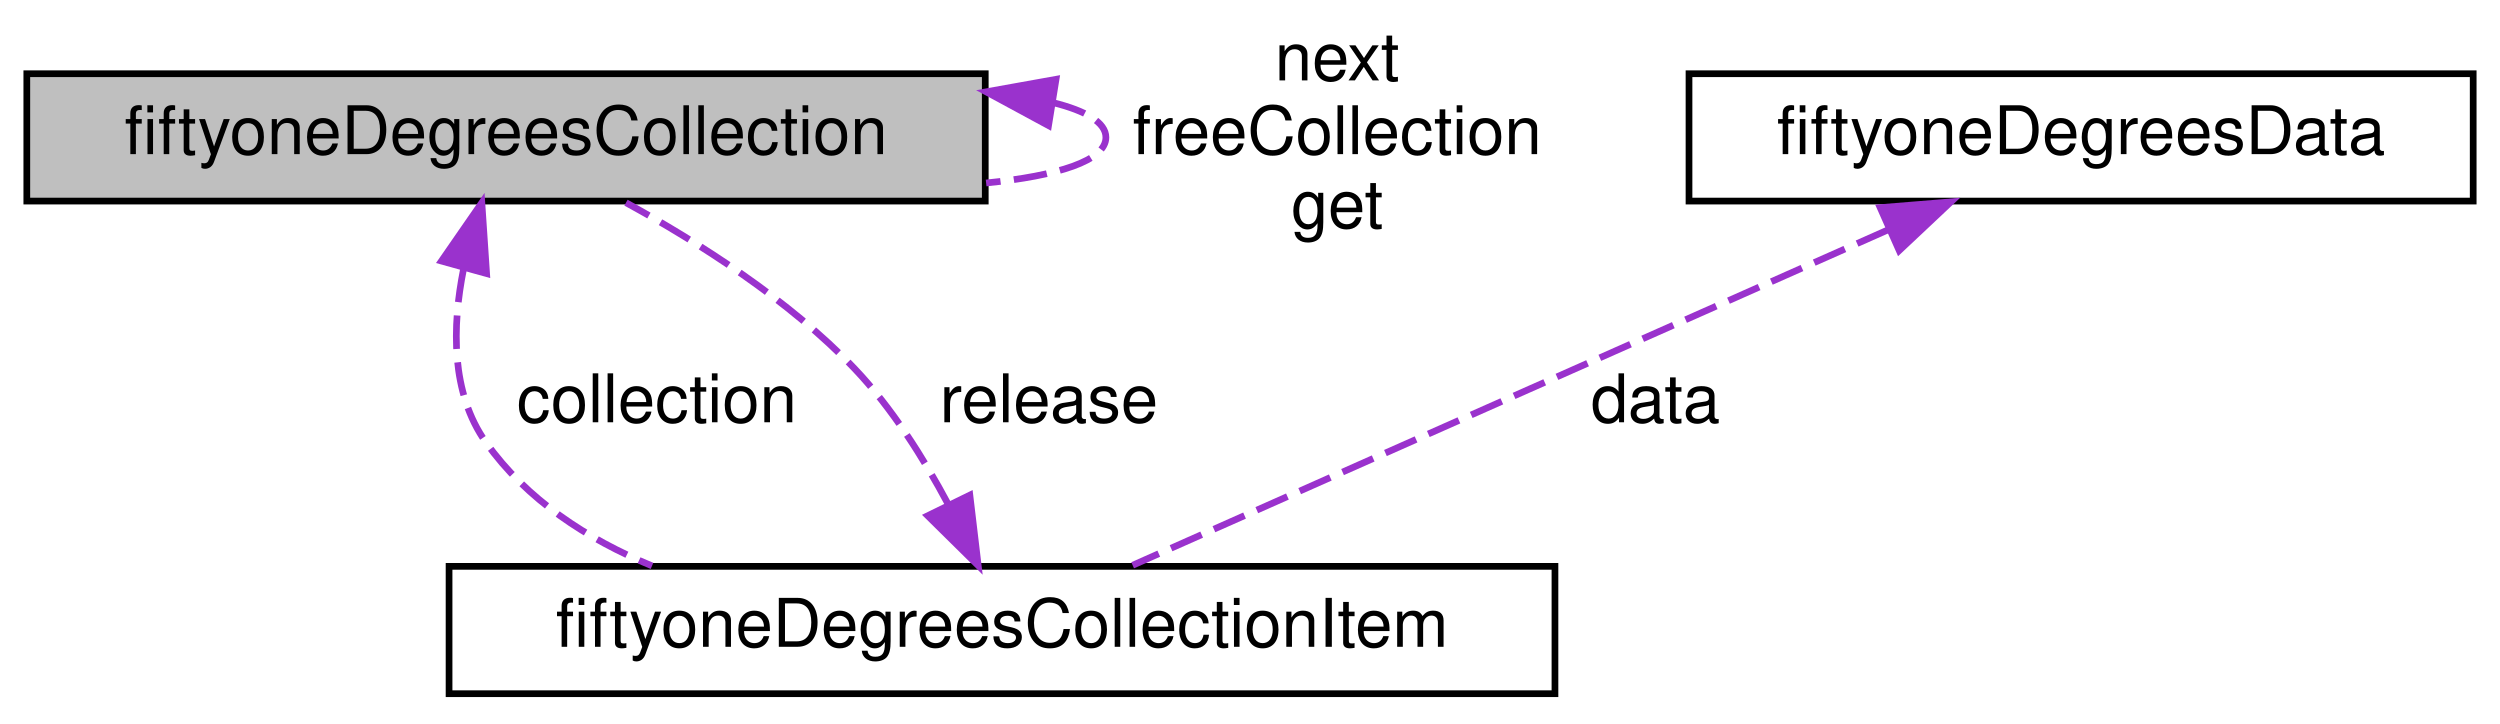
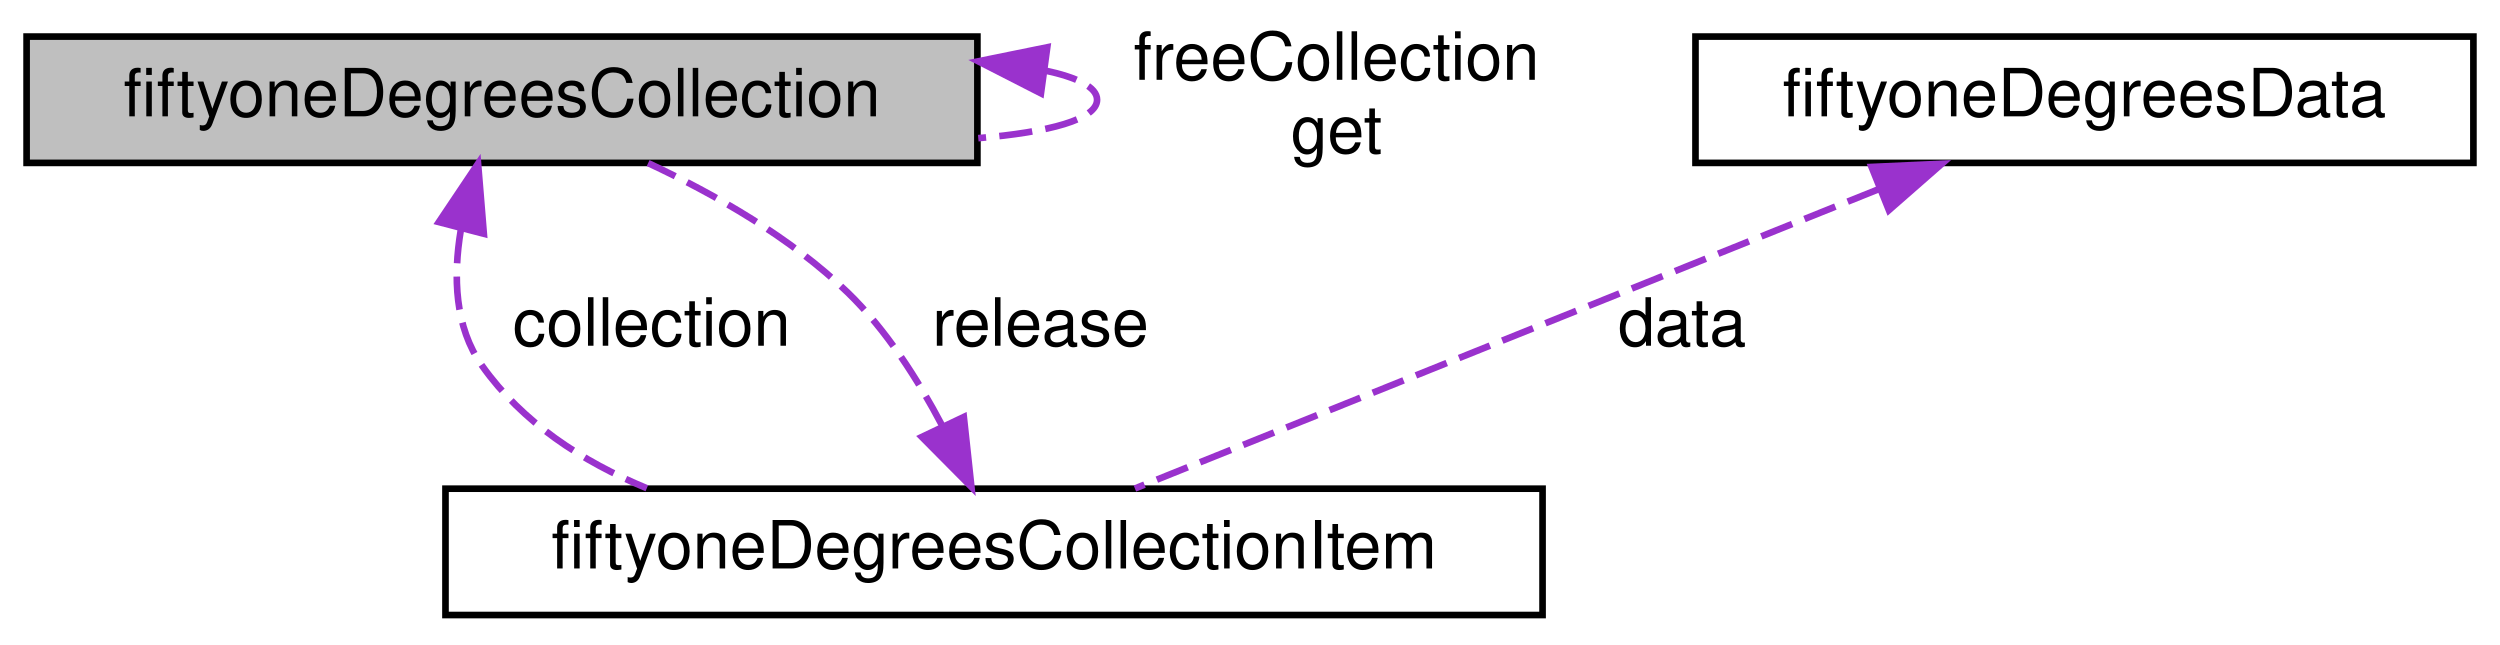
- <svg xmlns="http://www.w3.org/2000/svg" xmlns:xlink="http://www.w3.org/1999/xlink" width="373pt" height="108pt" viewBox="0.00 0.00 373.00 108.00">
-   <g id="graph0" class="graph" transform="scale(1 1) rotate(0) translate(4 104)">
+ <svg xmlns="http://www.w3.org/2000/svg" xmlns:xlink="http://www.w3.org/1999/xlink" width="376pt" height="97pt" viewBox="0.00 0.00 376.00 97.00">
+   <g id="graph0" class="graph" transform="scale(1 1) rotate(0) translate(4 93)">
    <g id="node1" class="node">
      <g id="a_node1">
        <a xlink:title="All the shared methods and fields required by file, memory and cached collections.">
-           <polygon fill="#bfbfbf" stroke="black" points="0,-74 0,-93 143,-93 143,-74 0,-74" />
-           <text text-anchor="middle" x="71.5" y="-81" font-family="Helvetica,sans-Serif" font-size="10.00">fiftyoneDegreesCollection</text>
+           <polygon fill="#bfbfbf" stroke="black" points="0,-68.5 0,-87.5 143,-87.5 143,-68.5 0,-68.5" />
+           <text text-anchor="middle" x="71.5" y="-75.5" font-family="Helvetica,sans-Serif" font-size="10.00">fiftyoneDegreesCollection</text>
        </a>
      </g>
    </g>
    <g id="edge4" class="edge">
-       <path fill="none" stroke="#9a32cd" stroke-dasharray="5,2" d="M153.11,-88.69C158.04,-87.46 161,-85.73 161,-83.5 161,-80.02 153.79,-77.76 143.13,-76.7" />
-       <polygon fill="#9a32cd" stroke="#9a32cd" points="152.44,-85.26 143.13,-90.3 153.56,-92.17 152.44,-85.26" />
-       <text text-anchor="middle" x="195.5" y="-92" font-family="Helvetica,sans-Serif" font-size="10.00"> next</text>
-       <text text-anchor="middle" x="195.5" y="-81" font-family="Helvetica,sans-Serif" font-size="10.00">freeCollection</text>
-       <text text-anchor="middle" x="195.5" y="-70" font-family="Helvetica,sans-Serif" font-size="10.00">get</text>
+       <path fill="none" stroke="#9a32cd" stroke-dasharray="5,2" d="M153.11,-82.41C158.04,-81.36 161,-79.89 161,-78 161,-75.04 153.79,-73.12 143.13,-72.22" />
+       <polygon fill="#9a32cd" stroke="#9a32cd" points="152.56,-78.96 143.13,-83.78 153.51,-85.89 152.56,-78.96" />
+       <text text-anchor="middle" x="197" y="-81" font-family="Helvetica,sans-Serif" font-size="10.00"> freeCollection</text>
+       <text text-anchor="middle" x="197" y="-70" font-family="Helvetica,sans-Serif" font-size="10.00">get</text>
    </g>
    <g id="node2" class="node">
      <g id="a_node2">
        <a xlink:href="structfiftyone_degrees_collection_item.html" target="_top" xlink:title="Used to store a handle to the underlying item that could be used to release the item when it's finish...">
          <polygon fill="none" stroke="black" points="63,-0.5 63,-19.5 228,-19.5 228,-0.5 63,-0.5" />
          <text text-anchor="middle" x="145.5" y="-7.5" font-family="Helvetica,sans-Serif" font-size="10.00">fiftyoneDegreesCollectionItem</text>
        </a>
      </g>
    </g>
    <g id="edge2" class="edge">
-       <path fill="none" stroke="#9a32cd" stroke-dasharray="5,2" d="M65.16,-63.86C63.44,-55.27 63.27,-45.37 68.5,-38 74.56,-29.45 83.56,-23.58 93.28,-19.57" />
-       <polygon fill="#9a32cd" stroke="#9a32cd" points="61.86,-65.05 67.89,-73.76 68.6,-63.18 61.86,-65.05" />
+       <path fill="none" stroke="#9a32cd" stroke-dasharray="5,2" d="M65.3,-58.37C64.14,-51.42 64.38,-43.82 68.5,-38 74.56,-29.45 83.56,-23.58 93.28,-19.57" />
+       <polygon fill="#9a32cd" stroke="#9a32cd" points="62,-59.6 67.9,-68.4 68.77,-57.84 62,-59.6" />
      <text text-anchor="middle" x="94" y="-41" font-family="Helvetica,sans-Serif" font-size="10.00"> collection</text>
    </g>
    <g id="edge1" class="edge">
-       <path fill="none" stroke="#9a32cd" stroke-dasharray="5,2" d="M137.45,-28.8C133.82,-35.61 129.08,-43.14 123.5,-49 113.72,-59.26 100.2,-67.84 89.4,-73.76" />
-       <polygon fill="#9a32cd" stroke="#9a32cd" points="140.7,-30.13 141.95,-19.61 134.41,-27.05 140.7,-30.13" />
+       <path fill="none" stroke="#9a32cd" stroke-dasharray="5,2" d="M137.68,-29.03C134.08,-35.87 129.31,-43.37 123.5,-49 114.96,-57.28 103.48,-63.8 93.48,-68.47" />
+       <polygon fill="#9a32cd" stroke="#9a32cd" points="140.96,-30.29 142.1,-19.76 134.64,-27.28 140.96,-30.29" />
      <text text-anchor="middle" x="152.5" y="-41" font-family="Helvetica,sans-Serif" font-size="10.00"> release</text>
    </g>
    <g id="node3" class="node">
      <g id="a_node3">
        <a xlink:href="structfiftyone_degrees_data.html" target="_top" xlink:title="Data structure used for reusing memory which may have been allocated in a previous operation.">
-           <polygon fill="none" stroke="black" points="248,-74 248,-93 365,-93 365,-74 248,-74" />
-           <text text-anchor="middle" x="306.5" y="-81" font-family="Helvetica,sans-Serif" font-size="10.00">fiftyoneDegreesData</text>
+           <polygon fill="none" stroke="black" points="251,-68.5 251,-87.5 368,-87.5 368,-68.5 251,-68.5" />
+           <text text-anchor="middle" x="309.5" y="-75.5" font-family="Helvetica,sans-Serif" font-size="10.00">fiftyoneDegreesData</text>
        </a>
      </g>
    </g>
    <g id="edge3" class="edge">
-       <path fill="none" stroke="#9a32cd" stroke-dasharray="5,2" d="M277.65,-69.69C245.11,-55.24 193.07,-32.13 164.99,-19.66" />
-       <polygon fill="#9a32cd" stroke="#9a32cd" points="276.52,-73.02 287.08,-73.88 279.36,-66.62 276.52,-73.02" />
-       <text text-anchor="middle" x="243" y="-41" font-family="Helvetica,sans-Serif" font-size="10.00"> data</text>
+       <path fill="none" stroke="#9a32cd" stroke-dasharray="5,2" d="M278.53,-64.54C245.81,-51.37 195.12,-30.97 166.69,-19.53" />
+       <polygon fill="#9a32cd" stroke="#9a32cd" points="277.48,-67.89 288.06,-68.37 280.09,-61.39 277.48,-67.89" />
+       <text text-anchor="middle" x="249" y="-41" font-family="Helvetica,sans-Serif" font-size="10.00"> data</text>
    </g>
  </g>
</svg>
